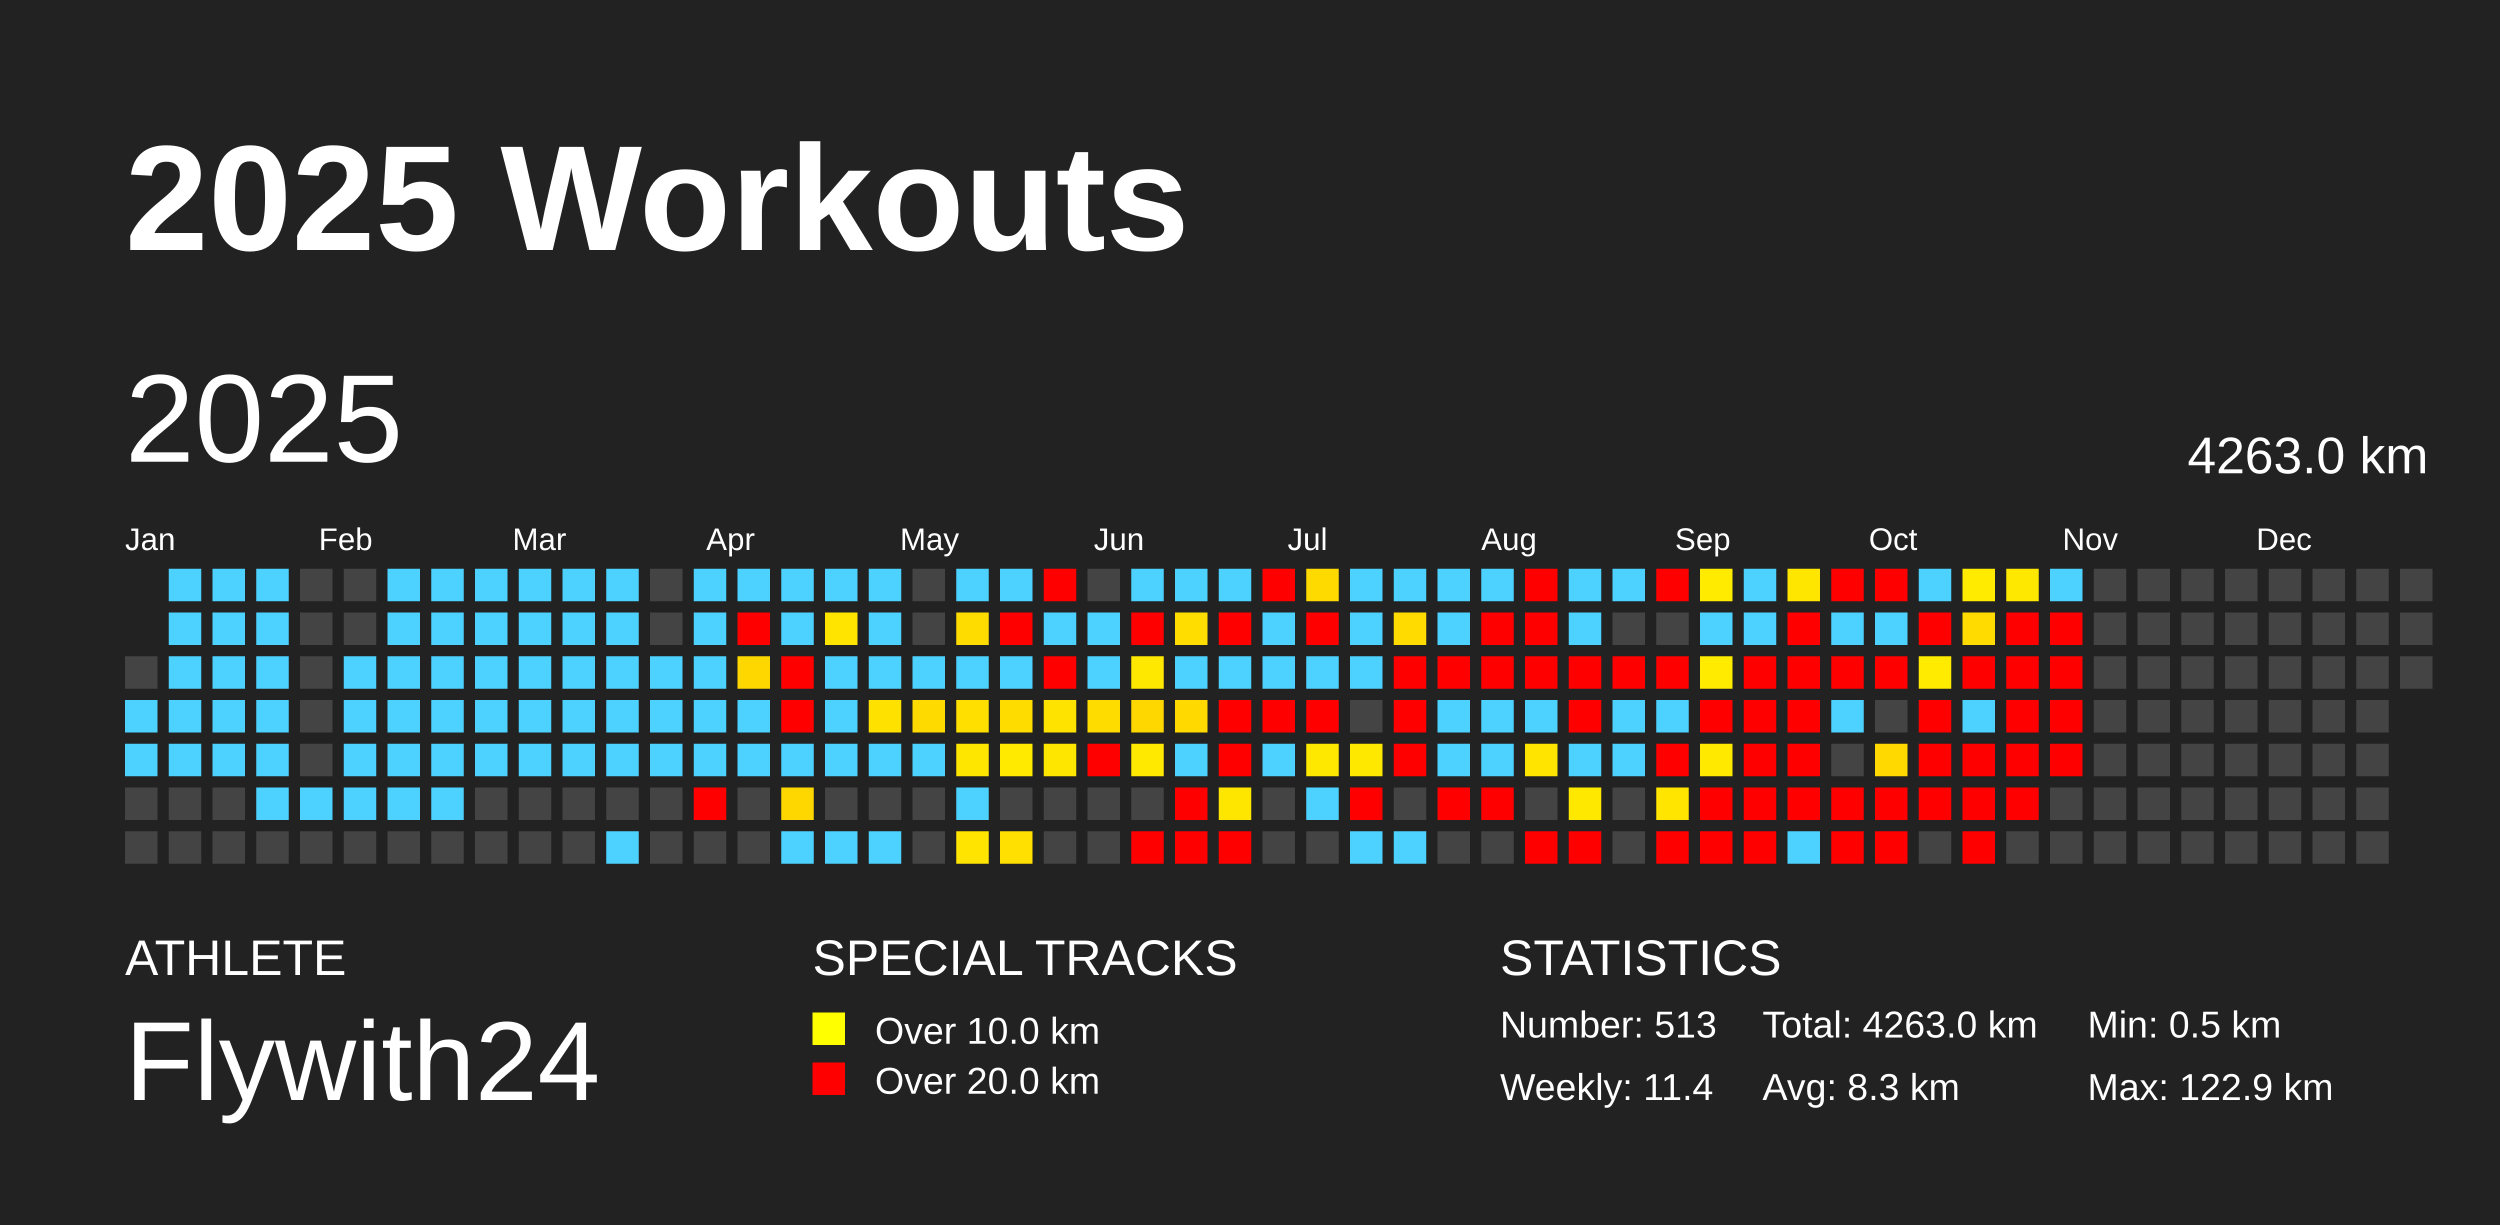
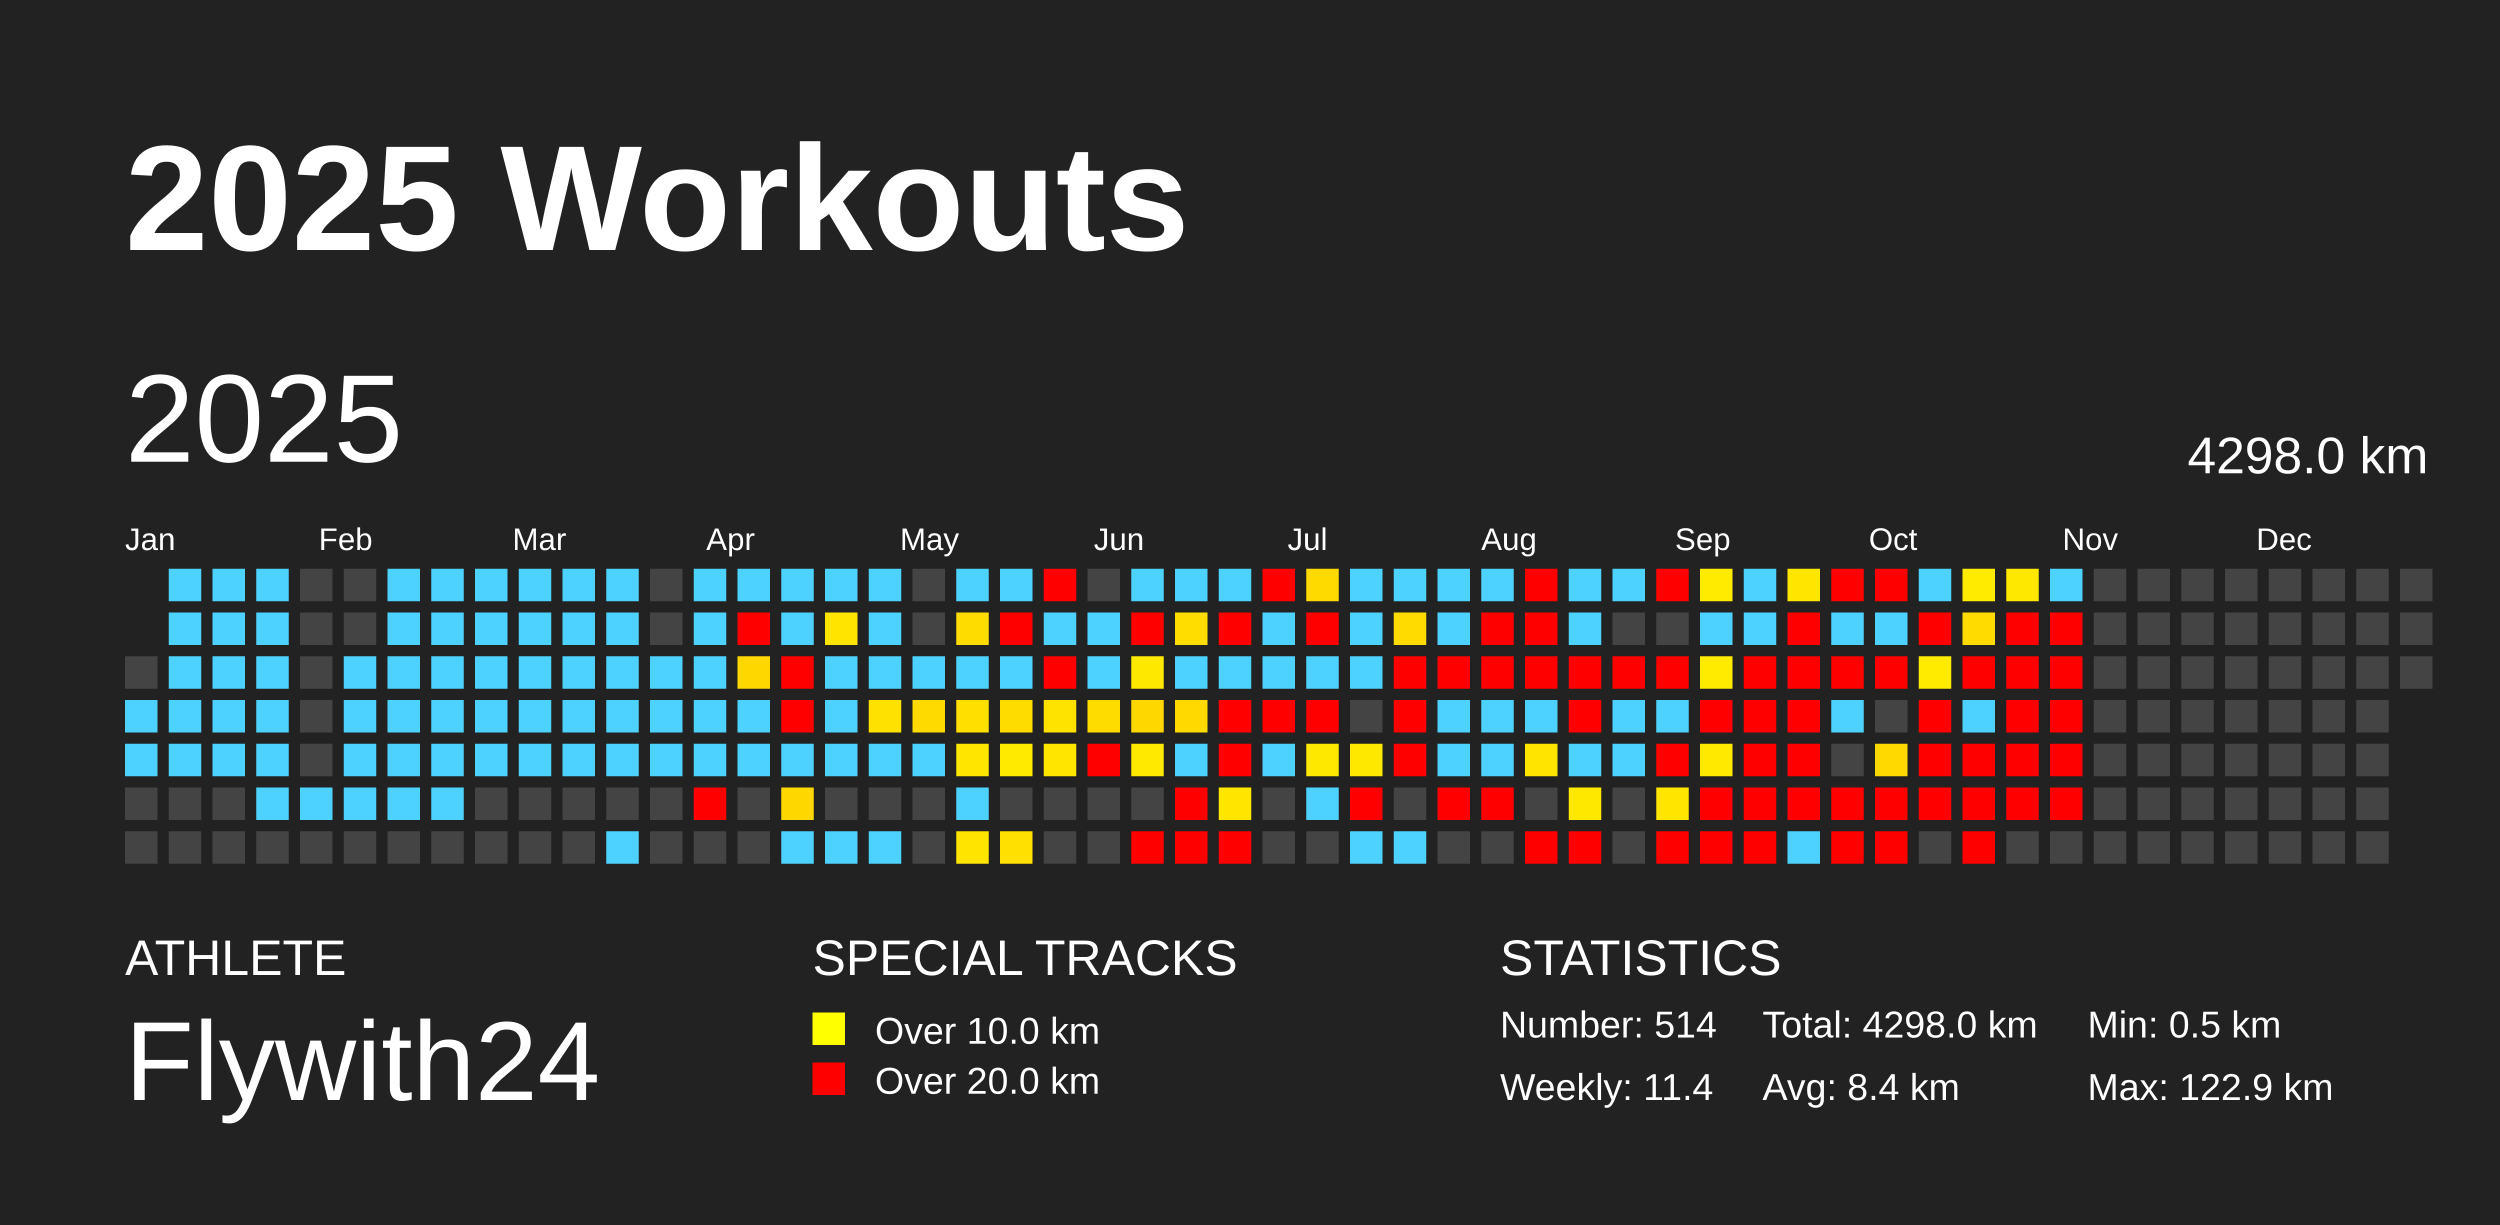
<svg xmlns="http://www.w3.org/2000/svg" baseProfile="full" height="98mm" version="1.1" viewBox="0,0,200,98" width="200mm">
  <defs />
  <rect fill="#222222" height="98" width="200" x="0" y="0" />
  <text fill="#FFFFFF" style="font-size:12px; font-family:Arial; font-weight:bold;" x="10" y="20">2025 Workouts</text>
  <text fill="#FFFFFF" style="font-size:4px; font-family:Arial" x="10" y="78">ATHLETE</text>
  <text fill="#FFFFFF" style="font-size:9px; font-family:Arial" x="10" y="88">Flywith24</text>
  <text fill="#FFFFFF" style="font-size:4px; font-family:Arial" x="65" y="78">SPECIAL TRACKS</text>
  <rect fill="yellow" height="2.6" width="2.6" x="65" y="81" />
  <text fill="#FFFFFF" style="font-size:3px; font-family:Arial" x="70" y="83.5">Over 10.0 km</text>
  <rect fill="red" height="2.6" width="2.6" x="65" y="85" />
  <text fill="#FFFFFF" style="font-size:3px; font-family:Arial" x="70" y="87.5">Over 20.0 km</text>
  <text fill="#FFFFFF" style="font-size:4px; font-family:Arial" x="120" y="78">STATISTICS</text>
-   <text fill="#FFFFFF" style="font-size:3px; font-family:Arial" x="120" y="83">Number: 513</text>
+   <text fill="#FFFFFF" style="font-size:3px; font-family:Arial" x="120" y="83">Number: 514</text>
  <text fill="#FFFFFF" style="font-size:3px; font-family:Arial" x="120" y="88">Weekly: 11.4</text>
-   <text fill="#FFFFFF" style="font-size:3px; font-family:Arial" x="141" y="83">Total: 4263.0 km</text>
-   <text fill="#FFFFFF" style="font-size:3px; font-family:Arial" x="141" y="88">Avg: 8.3 km</text>
+   <text fill="#FFFFFF" style="font-size:3px; font-family:Arial" x="141" y="83">Total: 4298.0 km</text>
+   <text fill="#FFFFFF" style="font-size:3px; font-family:Arial" x="141" y="88">Avg: 8.4 km</text>
  <text fill="#FFFFFF" style="font-size:3px; font-family:Arial" x="167" y="83">Min: 0.5 km</text>
  <text fill="#FFFFFF" style="font-size:3px; font-family:Arial" x="167" y="88">Max: 122.9 km</text>
  <text dominant-baseline="hanging" fill="#FFFFFF" style="font-size:10.0px; font-family:Arial;" x="10" y="30">2025</text>
-   <text dominant-baseline="hanging" fill="#FFFFFF" style="font-size:4.125px; font-family:Arial;" x="175" y="35">4263.0 km</text>
+   <text dominant-baseline="hanging" fill="#FFFFFF" style="font-size:4.125px; font-family:Arial;" x="175" y="35">4298.0 km</text>
  <text fill="#FFFFFF" style="font-size:2.5px; font-family:Arial" x="10.0" y="44">Jan</text>
  <text fill="#FFFFFF" style="font-size:2.5px; font-family:Arial" x="25.5" y="44">Feb</text>
  <text fill="#FFFFFF" style="font-size:2.5px; font-family:Arial" x="41.0" y="44">Mar</text>
  <text fill="#FFFFFF" style="font-size:2.5px; font-family:Arial" x="56.5" y="44">Apr</text>
  <text fill="#FFFFFF" style="font-size:2.5px; font-family:Arial" x="72.0" y="44">May</text>
  <text fill="#FFFFFF" style="font-size:2.5px; font-family:Arial" x="87.5" y="44">Jun</text>
  <text fill="#FFFFFF" style="font-size:2.5px; font-family:Arial" x="103.0" y="44">Jul</text>
  <text fill="#FFFFFF" style="font-size:2.5px; font-family:Arial" x="118.5" y="44">Aug</text>
  <text fill="#FFFFFF" style="font-size:2.5px; font-family:Arial" x="134.0" y="44">Sep</text>
  <text fill="#FFFFFF" style="font-size:2.5px; font-family:Arial" x="149.5" y="44">Oct</text>
  <text fill="#FFFFFF" style="font-size:2.5px; font-family:Arial" x="165.0" y="44">Nov</text>
  <text fill="#FFFFFF" style="font-size:2.5px; font-family:Arial" x="180.5" y="44">Dec</text>
  <rect fill="#444444" height="2.6" width="2.6" x="10.0" y="52.5" />
  <rect fill="#4dd2ff" height="2.6" width="2.6" x="10.0" y="56.0" />
  <rect fill="#4dd2ff" height="2.6" width="2.6" x="10.0" y="59.5" />
  <rect fill="#444444" height="2.6" width="2.6" x="10.0" y="63.0" />
  <rect fill="#444444" height="2.6" width="2.6" x="10.0" y="66.5" />
  <rect fill="#4dd2ff" height="2.6" width="2.6" x="13.5" y="45.5" />
  <rect fill="#4dd2ff" height="2.6" width="2.6" x="13.5" y="49.0" />
  <rect fill="#4dd2ff" height="2.6" width="2.6" x="13.5" y="52.5" />
  <rect fill="#4dd2ff" height="2.6" width="2.6" x="13.5" y="56.0" />
  <rect fill="#4dd2ff" height="2.6" width="2.6" x="13.5" y="59.5" />
  <rect fill="#444444" height="2.6" width="2.6" x="13.5" y="63.0" />
  <rect fill="#444444" height="2.6" width="2.6" x="13.5" y="66.5" />
  <rect fill="#4dd2ff" height="2.6" width="2.6" x="17.0" y="45.5" />
  <rect fill="#4dd2ff" height="2.6" width="2.6" x="17.0" y="49.0" />
  <rect fill="#4dd2ff" height="2.6" width="2.6" x="17.0" y="52.5" />
  <rect fill="#4dd2ff" height="2.6" width="2.6" x="17.0" y="56.0" />
  <rect fill="#4dd2ff" height="2.6" width="2.6" x="17.0" y="59.5" />
  <rect fill="#444444" height="2.6" width="2.6" x="17.0" y="63.0" />
  <rect fill="#444444" height="2.6" width="2.6" x="17.0" y="66.5" />
  <rect fill="#4dd2ff" height="2.6" width="2.6" x="20.5" y="45.5" />
  <rect fill="#4dd2ff" height="2.6" width="2.6" x="20.5" y="49.0" />
  <rect fill="#4dd2ff" height="2.6" width="2.6" x="20.5" y="52.5" />
  <rect fill="#4dd2ff" height="2.6" width="2.6" x="20.5" y="56.0" />
  <rect fill="#4dd2ff" height="2.6" width="2.6" x="20.5" y="59.5" />
  <rect fill="#4dd2ff" height="2.6" width="2.6" x="20.5" y="63.0" />
  <rect fill="#444444" height="2.6" width="2.6" x="20.5" y="66.5" />
  <rect fill="#444444" height="2.6" width="2.6" x="24.0" y="45.5" />
  <rect fill="#444444" height="2.6" width="2.6" x="24.0" y="49.0" />
  <rect fill="#444444" height="2.6" width="2.6" x="24.0" y="52.5" />
  <rect fill="#444444" height="2.6" width="2.6" x="24.0" y="56.0" />
  <rect fill="#444444" height="2.6" width="2.6" x="24.0" y="59.5" />
  <rect fill="#4dd2ff" height="2.6" width="2.6" x="24.0" y="63.0" />
  <rect fill="#444444" height="2.6" width="2.6" x="24.0" y="66.5" />
  <rect fill="#444444" height="2.6" width="2.6" x="27.5" y="45.5" />
  <rect fill="#444444" height="2.6" width="2.6" x="27.5" y="49.0" />
  <rect fill="#4dd2ff" height="2.6" width="2.6" x="27.5" y="52.5" />
  <rect fill="#4dd2ff" height="2.6" width="2.6" x="27.5" y="56.0" />
  <rect fill="#4dd2ff" height="2.6" width="2.6" x="27.5" y="59.5" />
  <rect fill="#4dd2ff" height="2.6" width="2.6" x="27.5" y="63.0" />
  <rect fill="#444444" height="2.6" width="2.6" x="27.5" y="66.5" />
  <rect fill="#4dd2ff" height="2.6" width="2.6" x="31.0" y="45.5" />
  <rect fill="#4dd2ff" height="2.6" width="2.6" x="31.0" y="49.0" />
  <rect fill="#4dd2ff" height="2.6" width="2.6" x="31.0" y="52.5" />
  <rect fill="#4dd2ff" height="2.6" width="2.6" x="31.0" y="56.0" />
  <rect fill="#4dd2ff" height="2.6" width="2.6" x="31.0" y="59.5" />
  <rect fill="#4dd2ff" height="2.6" width="2.6" x="31.0" y="63.0" />
  <rect fill="#444444" height="2.6" width="2.6" x="31.0" y="66.5" />
  <rect fill="#4dd2ff" height="2.6" width="2.6" x="34.5" y="45.5" />
  <rect fill="#4dd2ff" height="2.6" width="2.6" x="34.5" y="49.0" />
  <rect fill="#4dd2ff" height="2.6" width="2.6" x="34.5" y="52.5" />
  <rect fill="#4dd2ff" height="2.6" width="2.6" x="34.5" y="56.0" />
  <rect fill="#4dd2ff" height="2.6" width="2.6" x="34.5" y="59.5" />
  <rect fill="#4dd2ff" height="2.6" width="2.6" x="34.5" y="63.0" />
  <rect fill="#444444" height="2.6" width="2.6" x="34.5" y="66.5" />
  <rect fill="#4dd2ff" height="2.6" width="2.6" x="38.0" y="45.5" />
  <rect fill="#4dd2ff" height="2.6" width="2.6" x="38.0" y="49.0" />
  <rect fill="#4dd2ff" height="2.6" width="2.6" x="38.0" y="52.5" />
  <rect fill="#4dd2ff" height="2.6" width="2.6" x="38.0" y="56.0" />
  <rect fill="#4dd2ff" height="2.6" width="2.6" x="38.0" y="59.5" />
  <rect fill="#444444" height="2.6" width="2.6" x="38.0" y="63.0" />
  <rect fill="#444444" height="2.6" width="2.6" x="38.0" y="66.5" />
  <rect fill="#4dd2ff" height="2.6" width="2.6" x="41.5" y="45.5" />
  <rect fill="#4dd2ff" height="2.6" width="2.6" x="41.5" y="49.0" />
  <rect fill="#4dd2ff" height="2.6" width="2.6" x="41.5" y="52.5" />
  <rect fill="#4dd2ff" height="2.6" width="2.6" x="41.5" y="56.0" />
  <rect fill="#4dd2ff" height="2.6" width="2.6" x="41.5" y="59.5" />
  <rect fill="#444444" height="2.6" width="2.6" x="41.5" y="63.0" />
  <rect fill="#444444" height="2.6" width="2.6" x="41.5" y="66.5" />
  <rect fill="#4dd2ff" height="2.6" width="2.6" x="45.0" y="45.5" />
  <rect fill="#4dd2ff" height="2.6" width="2.6" x="45.0" y="49.0" />
  <rect fill="#4dd2ff" height="2.6" width="2.6" x="45.0" y="52.5" />
  <rect fill="#4dd2ff" height="2.6" width="2.6" x="45.0" y="56.0" />
  <rect fill="#4dd2ff" height="2.6" width="2.6" x="45.0" y="59.5" />
  <rect fill="#444444" height="2.6" width="2.6" x="45.0" y="63.0" />
  <rect fill="#444444" height="2.6" width="2.6" x="45.0" y="66.5" />
  <rect fill="#4dd2ff" height="2.6" width="2.6" x="48.5" y="45.5" />
  <rect fill="#4dd2ff" height="2.6" width="2.6" x="48.5" y="49.0" />
  <rect fill="#4dd2ff" height="2.6" width="2.6" x="48.5" y="52.5" />
  <rect fill="#4dd2ff" height="2.6" width="2.6" x="48.5" y="56.0" />
  <rect fill="#4dd2ff" height="2.6" width="2.6" x="48.5" y="59.5" />
  <rect fill="#444444" height="2.6" width="2.6" x="48.5" y="63.0" />
  <rect fill="#4dd2ff" height="2.6" width="2.6" x="48.5" y="66.5" />
  <rect fill="#444444" height="2.6" width="2.6" x="52.0" y="45.5" />
  <rect fill="#444444" height="2.6" width="2.6" x="52.0" y="49.0" />
  <rect fill="#4dd2ff" height="2.6" width="2.6" x="52.0" y="52.5" />
  <rect fill="#4dd2ff" height="2.6" width="2.6" x="52.0" y="56.0" />
  <rect fill="#4dd2ff" height="2.6" width="2.6" x="52.0" y="59.5" />
  <rect fill="#444444" height="2.6" width="2.6" x="52.0" y="63.0" />
  <rect fill="#444444" height="2.6" width="2.6" x="52.0" y="66.5" />
  <rect fill="#4dd2ff" height="2.6" width="2.6" x="55.5" y="45.5" />
  <rect fill="#4dd2ff" height="2.6" width="2.6" x="55.5" y="49.0" />
  <rect fill="#4dd2ff" height="2.6" width="2.6" x="55.5" y="52.5" />
  <rect fill="#4dd2ff" height="2.6" width="2.6" x="55.5" y="56.0" />
  <rect fill="#4dd2ff" height="2.6" width="2.6" x="55.5" y="59.5" />
  <rect fill="red" height="2.6" width="2.6" x="55.5" y="63.0" />
  <rect fill="#444444" height="2.6" width="2.6" x="55.5" y="66.5" />
  <rect fill="#4dd2ff" height="2.6" width="2.6" x="59.0" y="45.5" />
  <rect fill="red" height="2.6" width="2.6" x="59.0" y="49.0" />
  <rect fill="#ffd700" height="2.6" width="2.6" x="59.0" y="52.5" />
  <rect fill="#4dd2ff" height="2.6" width="2.6" x="59.0" y="56.0" />
  <rect fill="#4dd2ff" height="2.6" width="2.6" x="59.0" y="59.5" />
  <rect fill="#444444" height="2.6" width="2.6" x="59.0" y="63.0" />
  <rect fill="#444444" height="2.6" width="2.6" x="59.0" y="66.5" />
  <rect fill="#4dd2ff" height="2.6" width="2.6" x="62.5" y="45.5" />
  <rect fill="#4dd2ff" height="2.6" width="2.6" x="62.5" y="49.0" />
  <rect fill="red" height="2.6" width="2.6" x="62.5" y="52.5" />
  <rect fill="red" height="2.6" width="2.6" x="62.5" y="56.0" />
  <rect fill="#4dd2ff" height="2.6" width="2.6" x="62.5" y="59.5" />
  <rect fill="#ffd700" height="2.6" width="2.6" x="62.5" y="63.0" />
  <rect fill="#4dd2ff" height="2.6" width="2.6" x="62.5" y="66.5" />
  <rect fill="#4dd2ff" height="2.6" width="2.6" x="66.0" y="45.5" />
  <rect fill="#ffe400" height="2.6" width="2.6" x="66.0" y="49.0" />
  <rect fill="#4dd2ff" height="2.6" width="2.6" x="66.0" y="52.5" />
  <rect fill="#4dd2ff" height="2.6" width="2.6" x="66.0" y="56.0" />
  <rect fill="#4dd2ff" height="2.6" width="2.6" x="66.0" y="59.5" />
  <rect fill="#444444" height="2.6" width="2.6" x="66.0" y="63.0" />
  <rect fill="#4dd2ff" height="2.6" width="2.6" x="66.0" y="66.5" />
  <rect fill="#4dd2ff" height="2.6" width="2.6" x="69.5" y="45.5" />
  <rect fill="#4dd2ff" height="2.6" width="2.6" x="69.5" y="49.0" />
  <rect fill="#4dd2ff" height="2.6" width="2.6" x="69.5" y="52.5" />
  <rect fill="#ffe100" height="2.6" width="2.6" x="69.5" y="56.0" />
  <rect fill="#4dd2ff" height="2.6" width="2.6" x="69.5" y="59.5" />
  <rect fill="#444444" height="2.6" width="2.6" x="69.5" y="63.0" />
  <rect fill="#4dd2ff" height="2.6" width="2.6" x="69.5" y="66.5" />
  <rect fill="#444444" height="2.6" width="2.6" x="73.0" y="45.5" />
  <rect fill="#444444" height="2.6" width="2.6" x="73.0" y="49.0" />
  <rect fill="#4dd2ff" height="2.6" width="2.6" x="73.0" y="52.5" />
  <rect fill="#ffda00" height="2.6" width="2.6" x="73.0" y="56.0" />
  <rect fill="#4dd2ff" height="2.6" width="2.6" x="73.0" y="59.5" />
  <rect fill="#444444" height="2.6" width="2.6" x="73.0" y="63.0" />
  <rect fill="#444444" height="2.6" width="2.6" x="73.0" y="66.5" />
  <rect fill="#4dd2ff" height="2.6" width="2.6" x="76.5" y="45.5" />
  <rect fill="#ffdc00" height="2.6" width="2.6" x="76.5" y="49.0" />
  <rect fill="#4dd2ff" height="2.6" width="2.6" x="76.5" y="52.5" />
  <rect fill="#ffdf00" height="2.6" width="2.6" x="76.5" y="56.0" />
  <rect fill="#ffe600" height="2.6" width="2.6" x="76.5" y="59.5" />
  <rect fill="#4dd2ff" height="2.6" width="2.6" x="76.5" y="63.0" />
  <rect fill="#ffe400" height="2.6" width="2.6" x="76.5" y="66.5" />
  <rect fill="#4dd2ff" height="2.6" width="2.6" x="80.0" y="45.5" />
  <rect fill="red" height="2.6" width="2.6" x="80.0" y="49.0" />
  <rect fill="#4dd2ff" height="2.6" width="2.6" x="80.0" y="52.5" />
  <rect fill="#ffdc00" height="2.6" width="2.6" x="80.0" y="56.0" />
  <rect fill="#ffea00" height="2.6" width="2.6" x="80.0" y="59.5" />
  <rect fill="#444444" height="2.6" width="2.6" x="80.0" y="63.0" />
  <rect fill="#ffe000" height="2.6" width="2.6" x="80.0" y="66.5" />
  <rect fill="red" height="2.6" width="2.6" x="83.5" y="45.5" />
  <rect fill="#4dd2ff" height="2.6" width="2.6" x="83.5" y="49.0" />
  <rect fill="red" height="2.6" width="2.6" x="83.5" y="52.5" />
  <rect fill="#ffe300" height="2.6" width="2.6" x="83.5" y="56.0" />
  <rect fill="#ffe600" height="2.6" width="2.6" x="83.5" y="59.5" />
  <rect fill="#444444" height="2.6" width="2.6" x="83.5" y="63.0" />
  <rect fill="#444444" height="2.6" width="2.6" x="83.5" y="66.5" />
  <rect fill="#444444" height="2.6" width="2.6" x="87.0" y="45.5" />
  <rect fill="#4dd2ff" height="2.6" width="2.6" x="87.0" y="49.0" />
  <rect fill="#4dd2ff" height="2.6" width="2.6" x="87.0" y="52.5" />
  <rect fill="#ffdc00" height="2.6" width="2.6" x="87.0" y="56.0" />
  <rect fill="red" height="2.6" width="2.6" x="87.0" y="59.5" />
  <rect fill="#444444" height="2.6" width="2.6" x="87.0" y="63.0" />
  <rect fill="#444444" height="2.6" width="2.6" x="87.0" y="66.5" />
  <rect fill="#4dd2ff" height="2.6" width="2.6" x="90.5" y="45.5" />
  <rect fill="red" height="2.6" width="2.6" x="90.5" y="49.0" />
  <rect fill="#ffe800" height="2.6" width="2.6" x="90.5" y="52.5" />
  <rect fill="#ffd700" height="2.6" width="2.6" x="90.5" y="56.0" />
  <rect fill="#ffe900" height="2.6" width="2.6" x="90.5" y="59.5" />
  <rect fill="#444444" height="2.6" width="2.6" x="90.5" y="63.0" />
  <rect fill="red" height="2.6" width="2.6" x="90.5" y="66.5" />
  <rect fill="#4dd2ff" height="2.6" width="2.6" x="94.0" y="45.5" />
  <rect fill="#ffdd00" height="2.6" width="2.6" x="94.0" y="49.0" />
  <rect fill="#4dd2ff" height="2.6" width="2.6" x="94.0" y="52.5" />
  <rect fill="#ffd900" height="2.6" width="2.6" x="94.0" y="56.0" />
  <rect fill="#4dd2ff" height="2.6" width="2.6" x="94.0" y="59.5" />
  <rect fill="red" height="2.6" width="2.6" x="94.0" y="63.0" />
  <rect fill="red" height="2.6" width="2.6" x="94.0" y="66.5" />
  <rect fill="#4dd2ff" height="2.6" width="2.6" x="97.5" y="45.5" />
  <rect fill="red" height="2.6" width="2.6" x="97.5" y="49.0" />
  <rect fill="#4dd2ff" height="2.6" width="2.6" x="97.5" y="52.5" />
  <rect fill="red" height="2.6" width="2.6" x="97.5" y="56.0" />
  <rect fill="red" height="2.6" width="2.6" x="97.5" y="59.5" />
  <rect fill="#ffe600" height="2.6" width="2.6" x="97.5" y="63.0" />
  <rect fill="red" height="2.6" width="2.6" x="97.5" y="66.5" />
  <rect fill="red" height="2.6" width="2.6" x="101.0" y="45.5" />
  <rect fill="#4dd2ff" height="2.6" width="2.6" x="101.0" y="49.0" />
  <rect fill="#4dd2ff" height="2.6" width="2.6" x="101.0" y="52.5" />
  <rect fill="red" height="2.6" width="2.6" x="101.0" y="56.0" />
  <rect fill="#4dd2ff" height="2.6" width="2.6" x="101.0" y="59.5" />
  <rect fill="#444444" height="2.6" width="2.6" x="101.0" y="63.0" />
  <rect fill="#444444" height="2.6" width="2.6" x="101.0" y="66.5" />
  <rect fill="#ffda00" height="2.6" width="2.6" x="104.5" y="45.5" />
  <rect fill="red" height="2.6" width="2.6" x="104.5" y="49.0" />
  <rect fill="#4dd2ff" height="2.6" width="2.6" x="104.5" y="52.5" />
  <rect fill="red" height="2.6" width="2.6" x="104.5" y="56.0" />
  <rect fill="#ffe800" height="2.6" width="2.6" x="104.5" y="59.5" />
  <rect fill="#4dd2ff" height="2.6" width="2.6" x="104.5" y="63.0" />
  <rect fill="#444444" height="2.6" width="2.6" x="104.5" y="66.5" />
  <rect fill="#4dd2ff" height="2.6" width="2.6" x="108.0" y="45.5" />
  <rect fill="#4dd2ff" height="2.6" width="2.6" x="108.0" y="49.0" />
  <rect fill="#4dd2ff" height="2.6" width="2.6" x="108.0" y="52.5" />
  <rect fill="#444444" height="2.6" width="2.6" x="108.0" y="56.0" />
  <rect fill="#ffe800" height="2.6" width="2.6" x="108.0" y="59.5" />
  <rect fill="red" height="2.6" width="2.6" x="108.0" y="63.0" />
  <rect fill="#4dd2ff" height="2.6" width="2.6" x="108.0" y="66.5" />
  <rect fill="#4dd2ff" height="2.6" width="2.6" x="111.5" y="45.5" />
  <rect fill="#ffdb00" height="2.6" width="2.6" x="111.5" y="49.0" />
  <rect fill="red" height="2.6" width="2.6" x="111.5" y="52.5" />
  <rect fill="red" height="2.6" width="2.6" x="111.5" y="56.0" />
  <rect fill="red" height="2.6" width="2.6" x="111.5" y="59.5" />
  <rect fill="#444444" height="2.6" width="2.6" x="111.5" y="63.0" />
  <rect fill="#4dd2ff" height="2.6" width="2.6" x="111.5" y="66.5" />
  <rect fill="#4dd2ff" height="2.6" width="2.6" x="115.0" y="45.5" />
  <rect fill="#4dd2ff" height="2.6" width="2.6" x="115.0" y="49.0" />
  <rect fill="red" height="2.6" width="2.6" x="115.0" y="52.5" />
  <rect fill="#4dd2ff" height="2.6" width="2.6" x="115.0" y="56.0" />
  <rect fill="#4dd2ff" height="2.6" width="2.6" x="115.0" y="59.5" />
  <rect fill="red" height="2.6" width="2.6" x="115.0" y="63.0" />
  <rect fill="#444444" height="2.6" width="2.6" x="115.0" y="66.5" />
  <rect fill="#4dd2ff" height="2.6" width="2.6" x="118.5" y="45.5" />
  <rect fill="red" height="2.6" width="2.6" x="118.5" y="49.0" />
  <rect fill="red" height="2.6" width="2.6" x="118.5" y="52.5" />
  <rect fill="#4dd2ff" height="2.6" width="2.6" x="118.5" y="56.0" />
  <rect fill="#4dd2ff" height="2.6" width="2.6" x="118.5" y="59.5" />
  <rect fill="red" height="2.6" width="2.6" x="118.5" y="63.0" />
  <rect fill="#444444" height="2.6" width="2.6" x="118.5" y="66.5" />
  <rect fill="red" height="2.6" width="2.6" x="122.0" y="45.5" />
  <rect fill="red" height="2.6" width="2.6" x="122.0" y="49.0" />
  <rect fill="red" height="2.6" width="2.6" x="122.0" y="52.5" />
  <rect fill="#4dd2ff" height="2.6" width="2.6" x="122.0" y="56.0" />
  <rect fill="#ffe400" height="2.6" width="2.6" x="122.0" y="59.5" />
  <rect fill="#444444" height="2.6" width="2.6" x="122.0" y="63.0" />
  <rect fill="red" height="2.6" width="2.6" x="122.0" y="66.5" />
  <rect fill="#4dd2ff" height="2.6" width="2.6" x="125.5" y="45.5" />
  <rect fill="#4dd2ff" height="2.6" width="2.6" x="125.5" y="49.0" />
  <rect fill="red" height="2.6" width="2.6" x="125.5" y="52.5" />
  <rect fill="red" height="2.6" width="2.6" x="125.5" y="56.0" />
  <rect fill="#4dd2ff" height="2.6" width="2.6" x="125.5" y="59.5" />
  <rect fill="#ffe800" height="2.6" width="2.6" x="125.5" y="63.0" />
  <rect fill="red" height="2.6" width="2.6" x="125.5" y="66.5" />
  <rect fill="#4dd2ff" height="2.6" width="2.6" x="129.0" y="45.5" />
  <rect fill="#444444" height="2.6" width="2.6" x="129.0" y="49.0" />
  <rect fill="red" height="2.6" width="2.6" x="129.0" y="52.5" />
  <rect fill="#4dd2ff" height="2.6" width="2.6" x="129.0" y="56.0" />
  <rect fill="#4dd2ff" height="2.6" width="2.6" x="129.0" y="59.5" />
  <rect fill="#444444" height="2.6" width="2.6" x="129.0" y="63.0" />
  <rect fill="#444444" height="2.6" width="2.6" x="129.0" y="66.5" />
  <rect fill="red" height="2.6" width="2.6" x="132.5" y="45.5" />
  <rect fill="#444444" height="2.6" width="2.6" x="132.5" y="49.0" />
  <rect fill="red" height="2.6" width="2.6" x="132.5" y="52.5" />
  <rect fill="#4dd2ff" height="2.6" width="2.6" x="132.5" y="56.0" />
  <rect fill="red" height="2.6" width="2.6" x="132.5" y="59.5" />
  <rect fill="#ffe500" height="2.6" width="2.6" x="132.5" y="63.0" />
  <rect fill="red" height="2.6" width="2.6" x="132.5" y="66.5" />
  <rect fill="#ffeb00" height="2.6" width="2.6" x="136.0" y="45.5" />
  <rect fill="#4dd2ff" height="2.6" width="2.6" x="136.0" y="49.0" />
  <rect fill="#ffeb00" height="2.6" width="2.6" x="136.0" y="52.5" />
  <rect fill="red" height="2.6" width="2.6" x="136.0" y="56.0" />
  <rect fill="#ffe900" height="2.6" width="2.6" x="136.0" y="59.5" />
  <rect fill="red" height="2.6" width="2.6" x="136.0" y="63.0" />
  <rect fill="red" height="2.6" width="2.6" x="136.0" y="66.5" />
  <rect fill="#4dd2ff" height="2.6" width="2.6" x="139.5" y="45.5" />
  <rect fill="#4dd2ff" height="2.6" width="2.6" x="139.5" y="49.0" />
  <rect fill="red" height="2.6" width="2.6" x="139.5" y="52.5" />
  <rect fill="red" height="2.6" width="2.6" x="139.5" y="56.0" />
  <rect fill="red" height="2.6" width="2.6" x="139.5" y="59.5" />
  <rect fill="red" height="2.6" width="2.6" x="139.5" y="63.0" />
  <rect fill="red" height="2.6" width="2.6" x="139.5" y="66.5" />
  <rect fill="#ffe600" height="2.6" width="2.6" x="143.0" y="45.5" />
  <rect fill="red" height="2.6" width="2.6" x="143.0" y="49.0" />
  <rect fill="red" height="2.6" width="2.6" x="143.0" y="52.5" />
  <rect fill="red" height="2.6" width="2.6" x="143.0" y="56.0" />
  <rect fill="red" height="2.6" width="2.6" x="143.0" y="59.5" />
  <rect fill="red" height="2.6" width="2.6" x="143.0" y="63.0" />
  <rect fill="#4dd2ff" height="2.6" width="2.6" x="143.0" y="66.5" />
  <rect fill="red" height="2.6" width="2.6" x="146.5" y="45.5" />
  <rect fill="#4dd2ff" height="2.6" width="2.6" x="146.5" y="49.0" />
  <rect fill="red" height="2.6" width="2.6" x="146.5" y="52.5" />
  <rect fill="#4dd2ff" height="2.6" width="2.6" x="146.5" y="56.0" />
  <rect fill="#444444" height="2.6" width="2.6" x="146.5" y="59.5" />
  <rect fill="red" height="2.6" width="2.6" x="146.5" y="63.0" />
  <rect fill="red" height="2.6" width="2.6" x="146.5" y="66.5" />
  <rect fill="red" height="2.6" width="2.6" x="150.0" y="45.5" />
  <rect fill="#4dd2ff" height="2.6" width="2.6" x="150.0" y="49.0" />
  <rect fill="red" height="2.6" width="2.6" x="150.0" y="52.5" />
  <rect fill="#444444" height="2.6" width="2.6" x="150.0" y="56.0" />
  <rect fill="#ffd900" height="2.6" width="2.6" x="150.0" y="59.5" />
  <rect fill="red" height="2.6" width="2.6" x="150.0" y="63.0" />
  <rect fill="red" height="2.6" width="2.6" x="150.0" y="66.5" />
  <rect fill="#4dd2ff" height="2.6" width="2.6" x="153.5" y="45.5" />
  <rect fill="red" height="2.6" width="2.6" x="153.5" y="49.0" />
  <rect fill="#ffeb00" height="2.6" width="2.6" x="153.5" y="52.5" />
  <rect fill="red" height="2.6" width="2.6" x="153.5" y="56.0" />
  <rect fill="red" height="2.6" width="2.6" x="153.5" y="59.5" />
  <rect fill="red" height="2.6" width="2.6" x="153.5" y="63.0" />
  <rect fill="#444444" height="2.6" width="2.6" x="153.5" y="66.5" />
  <rect fill="#ffeb00" height="2.6" width="2.6" x="157.0" y="45.5" />
  <rect fill="#ffdb00" height="2.6" width="2.6" x="157.0" y="49.0" />
  <rect fill="red" height="2.6" width="2.6" x="157.0" y="52.5" />
  <rect fill="#4dd2ff" height="2.6" width="2.6" x="157.0" y="56.0" />
  <rect fill="red" height="2.6" width="2.6" x="157.0" y="59.5" />
  <rect fill="red" height="2.6" width="2.6" x="157.0" y="63.0" />
  <rect fill="red" height="2.6" width="2.6" x="157.0" y="66.5" />
  <rect fill="#ffe800" height="2.6" width="2.6" x="160.5" y="45.5" />
  <rect fill="red" height="2.6" width="2.6" x="160.5" y="49.0" />
  <rect fill="red" height="2.6" width="2.6" x="160.5" y="52.5" />
  <rect fill="red" height="2.6" width="2.6" x="160.5" y="56.0" />
  <rect fill="red" height="2.6" width="2.6" x="160.5" y="59.5" />
  <rect fill="red" height="2.6" width="2.6" x="160.5" y="63.0" />
  <rect fill="#444444" height="2.6" width="2.6" x="160.5" y="66.5" />
  <rect fill="#4dd2ff" height="2.6" width="2.6" x="164.0" y="45.5" />
  <rect fill="red" height="2.6" width="2.6" x="164.0" y="49.0" />
  <rect fill="red" height="2.6" width="2.6" x="164.0" y="52.5" />
  <rect fill="red" height="2.6" width="2.6" x="164.0" y="56.0" />
  <rect fill="red" height="2.6" width="2.6" x="164.0" y="59.5" />
-   <rect fill="#444444" height="2.6" width="2.6" x="164.0" y="63.0" />
+   <rect fill="red" height="2.6" width="2.6" x="164.0" y="63.0" />
  <rect fill="#444444" height="2.6" width="2.6" x="164.0" y="66.5" />
  <rect fill="#444444" height="2.6" width="2.6" x="167.5" y="45.5" />
  <rect fill="#444444" height="2.6" width="2.6" x="167.5" y="49.0" />
  <rect fill="#444444" height="2.6" width="2.6" x="167.5" y="52.5" />
  <rect fill="#444444" height="2.6" width="2.6" x="167.5" y="56.0" />
  <rect fill="#444444" height="2.6" width="2.6" x="167.5" y="59.5" />
  <rect fill="#444444" height="2.6" width="2.6" x="167.5" y="63.0" />
  <rect fill="#444444" height="2.6" width="2.6" x="167.5" y="66.5" />
  <rect fill="#444444" height="2.6" width="2.6" x="171.0" y="45.5" />
  <rect fill="#444444" height="2.6" width="2.6" x="171.0" y="49.0" />
  <rect fill="#444444" height="2.6" width="2.6" x="171.0" y="52.5" />
  <rect fill="#444444" height="2.6" width="2.6" x="171.0" y="56.0" />
  <rect fill="#444444" height="2.6" width="2.6" x="171.0" y="59.5" />
  <rect fill="#444444" height="2.6" width="2.6" x="171.0" y="63.0" />
  <rect fill="#444444" height="2.6" width="2.6" x="171.0" y="66.5" />
  <rect fill="#444444" height="2.6" width="2.6" x="174.5" y="45.5" />
  <rect fill="#444444" height="2.6" width="2.6" x="174.5" y="49.0" />
  <rect fill="#444444" height="2.6" width="2.6" x="174.5" y="52.5" />
  <rect fill="#444444" height="2.6" width="2.6" x="174.5" y="56.0" />
  <rect fill="#444444" height="2.6" width="2.6" x="174.5" y="59.5" />
  <rect fill="#444444" height="2.6" width="2.6" x="174.5" y="63.0" />
  <rect fill="#444444" height="2.6" width="2.6" x="174.5" y="66.5" />
  <rect fill="#444444" height="2.6" width="2.6" x="178.0" y="45.5" />
  <rect fill="#444444" height="2.6" width="2.6" x="178.0" y="49.0" />
  <rect fill="#444444" height="2.6" width="2.6" x="178.0" y="52.5" />
  <rect fill="#444444" height="2.6" width="2.6" x="178.0" y="56.0" />
  <rect fill="#444444" height="2.6" width="2.6" x="178.0" y="59.5" />
  <rect fill="#444444" height="2.6" width="2.6" x="178.0" y="63.0" />
  <rect fill="#444444" height="2.6" width="2.6" x="178.0" y="66.5" />
  <rect fill="#444444" height="2.6" width="2.6" x="181.5" y="45.5" />
  <rect fill="#444444" height="2.6" width="2.6" x="181.5" y="49.0" />
  <rect fill="#444444" height="2.6" width="2.6" x="181.5" y="52.5" />
  <rect fill="#444444" height="2.6" width="2.6" x="181.5" y="56.0" />
  <rect fill="#444444" height="2.6" width="2.6" x="181.5" y="59.5" />
  <rect fill="#444444" height="2.6" width="2.6" x="181.5" y="63.0" />
  <rect fill="#444444" height="2.6" width="2.6" x="181.5" y="66.5" />
  <rect fill="#444444" height="2.6" width="2.6" x="185.0" y="45.5" />
  <rect fill="#444444" height="2.6" width="2.6" x="185.0" y="49.0" />
  <rect fill="#444444" height="2.6" width="2.6" x="185.0" y="52.5" />
  <rect fill="#444444" height="2.6" width="2.6" x="185.0" y="56.0" />
  <rect fill="#444444" height="2.6" width="2.6" x="185.0" y="59.5" />
  <rect fill="#444444" height="2.6" width="2.6" x="185.0" y="63.0" />
  <rect fill="#444444" height="2.6" width="2.6" x="185.0" y="66.5" />
  <rect fill="#444444" height="2.6" width="2.6" x="188.5" y="45.5" />
  <rect fill="#444444" height="2.6" width="2.6" x="188.5" y="49.0" />
  <rect fill="#444444" height="2.6" width="2.6" x="188.5" y="52.5" />
  <rect fill="#444444" height="2.6" width="2.6" x="188.5" y="56.0" />
  <rect fill="#444444" height="2.6" width="2.6" x="188.5" y="59.5" />
  <rect fill="#444444" height="2.6" width="2.6" x="188.5" y="63.0" />
  <rect fill="#444444" height="2.6" width="2.6" x="188.5" y="66.5" />
  <rect fill="#444444" height="2.6" width="2.6" x="192.0" y="45.5" />
  <rect fill="#444444" height="2.6" width="2.6" x="192.0" y="49.0" />
  <rect fill="#444444" height="2.6" width="2.6" x="192.0" y="52.5" />
</svg>
